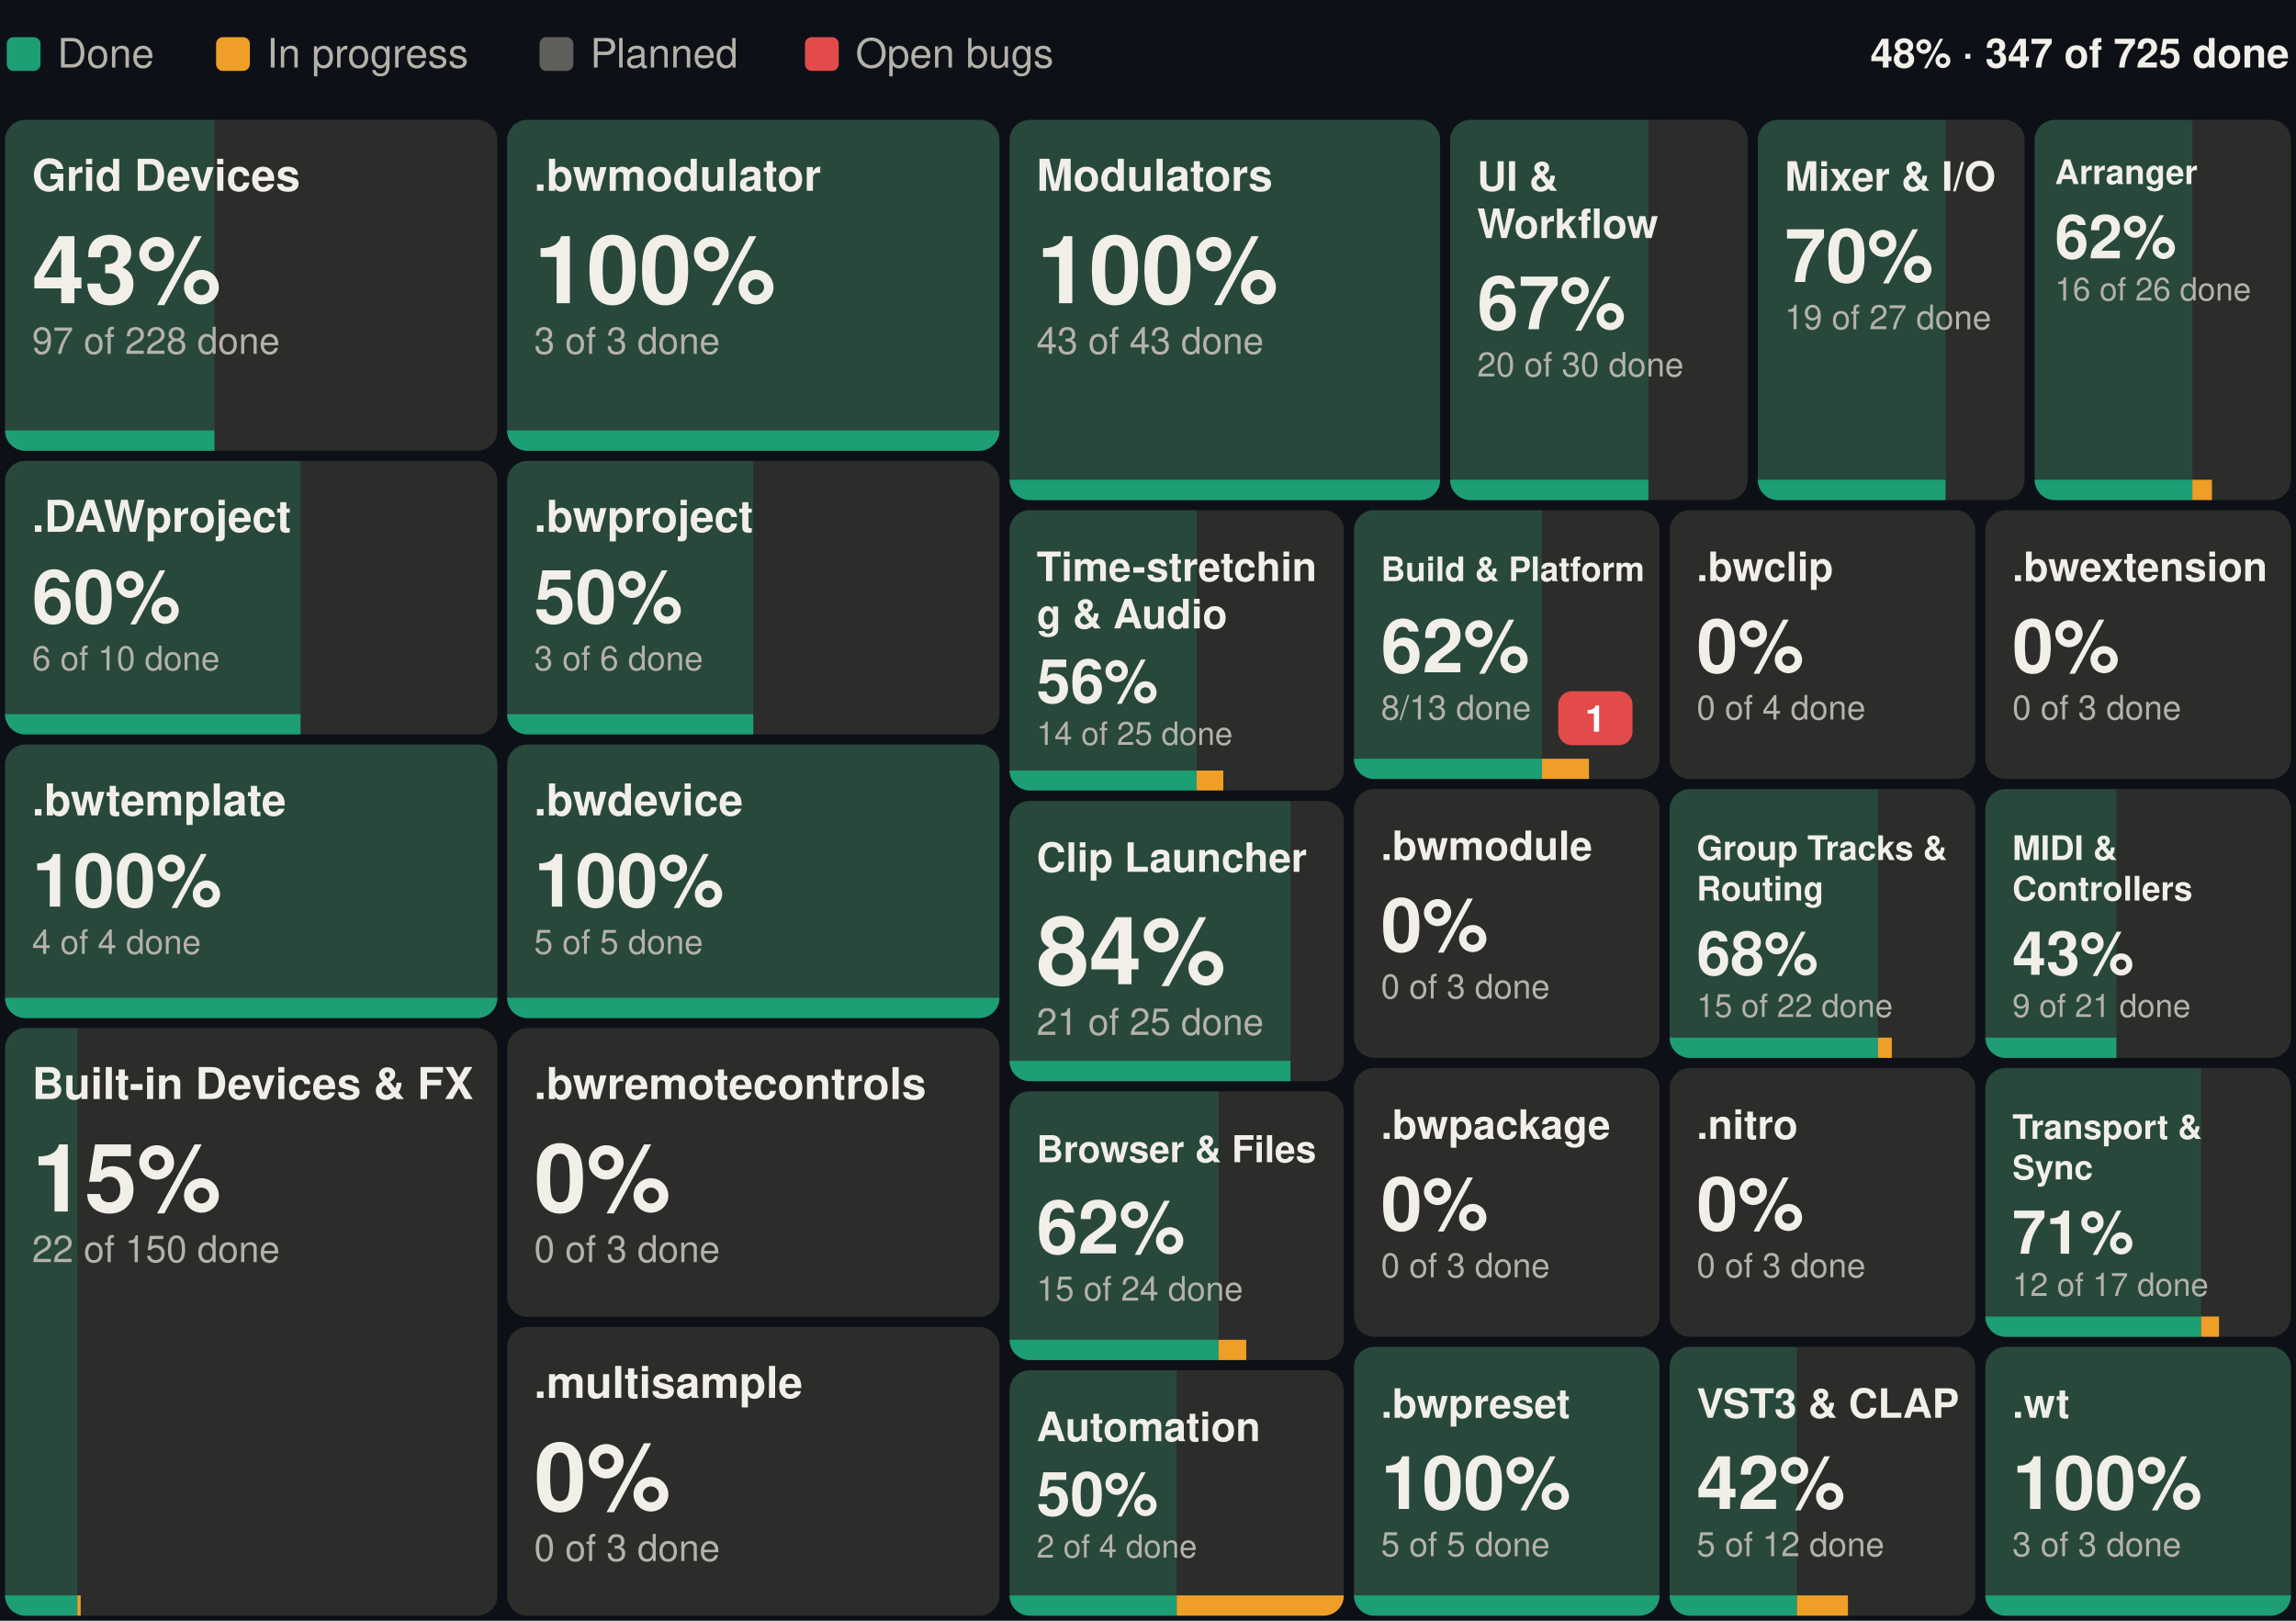
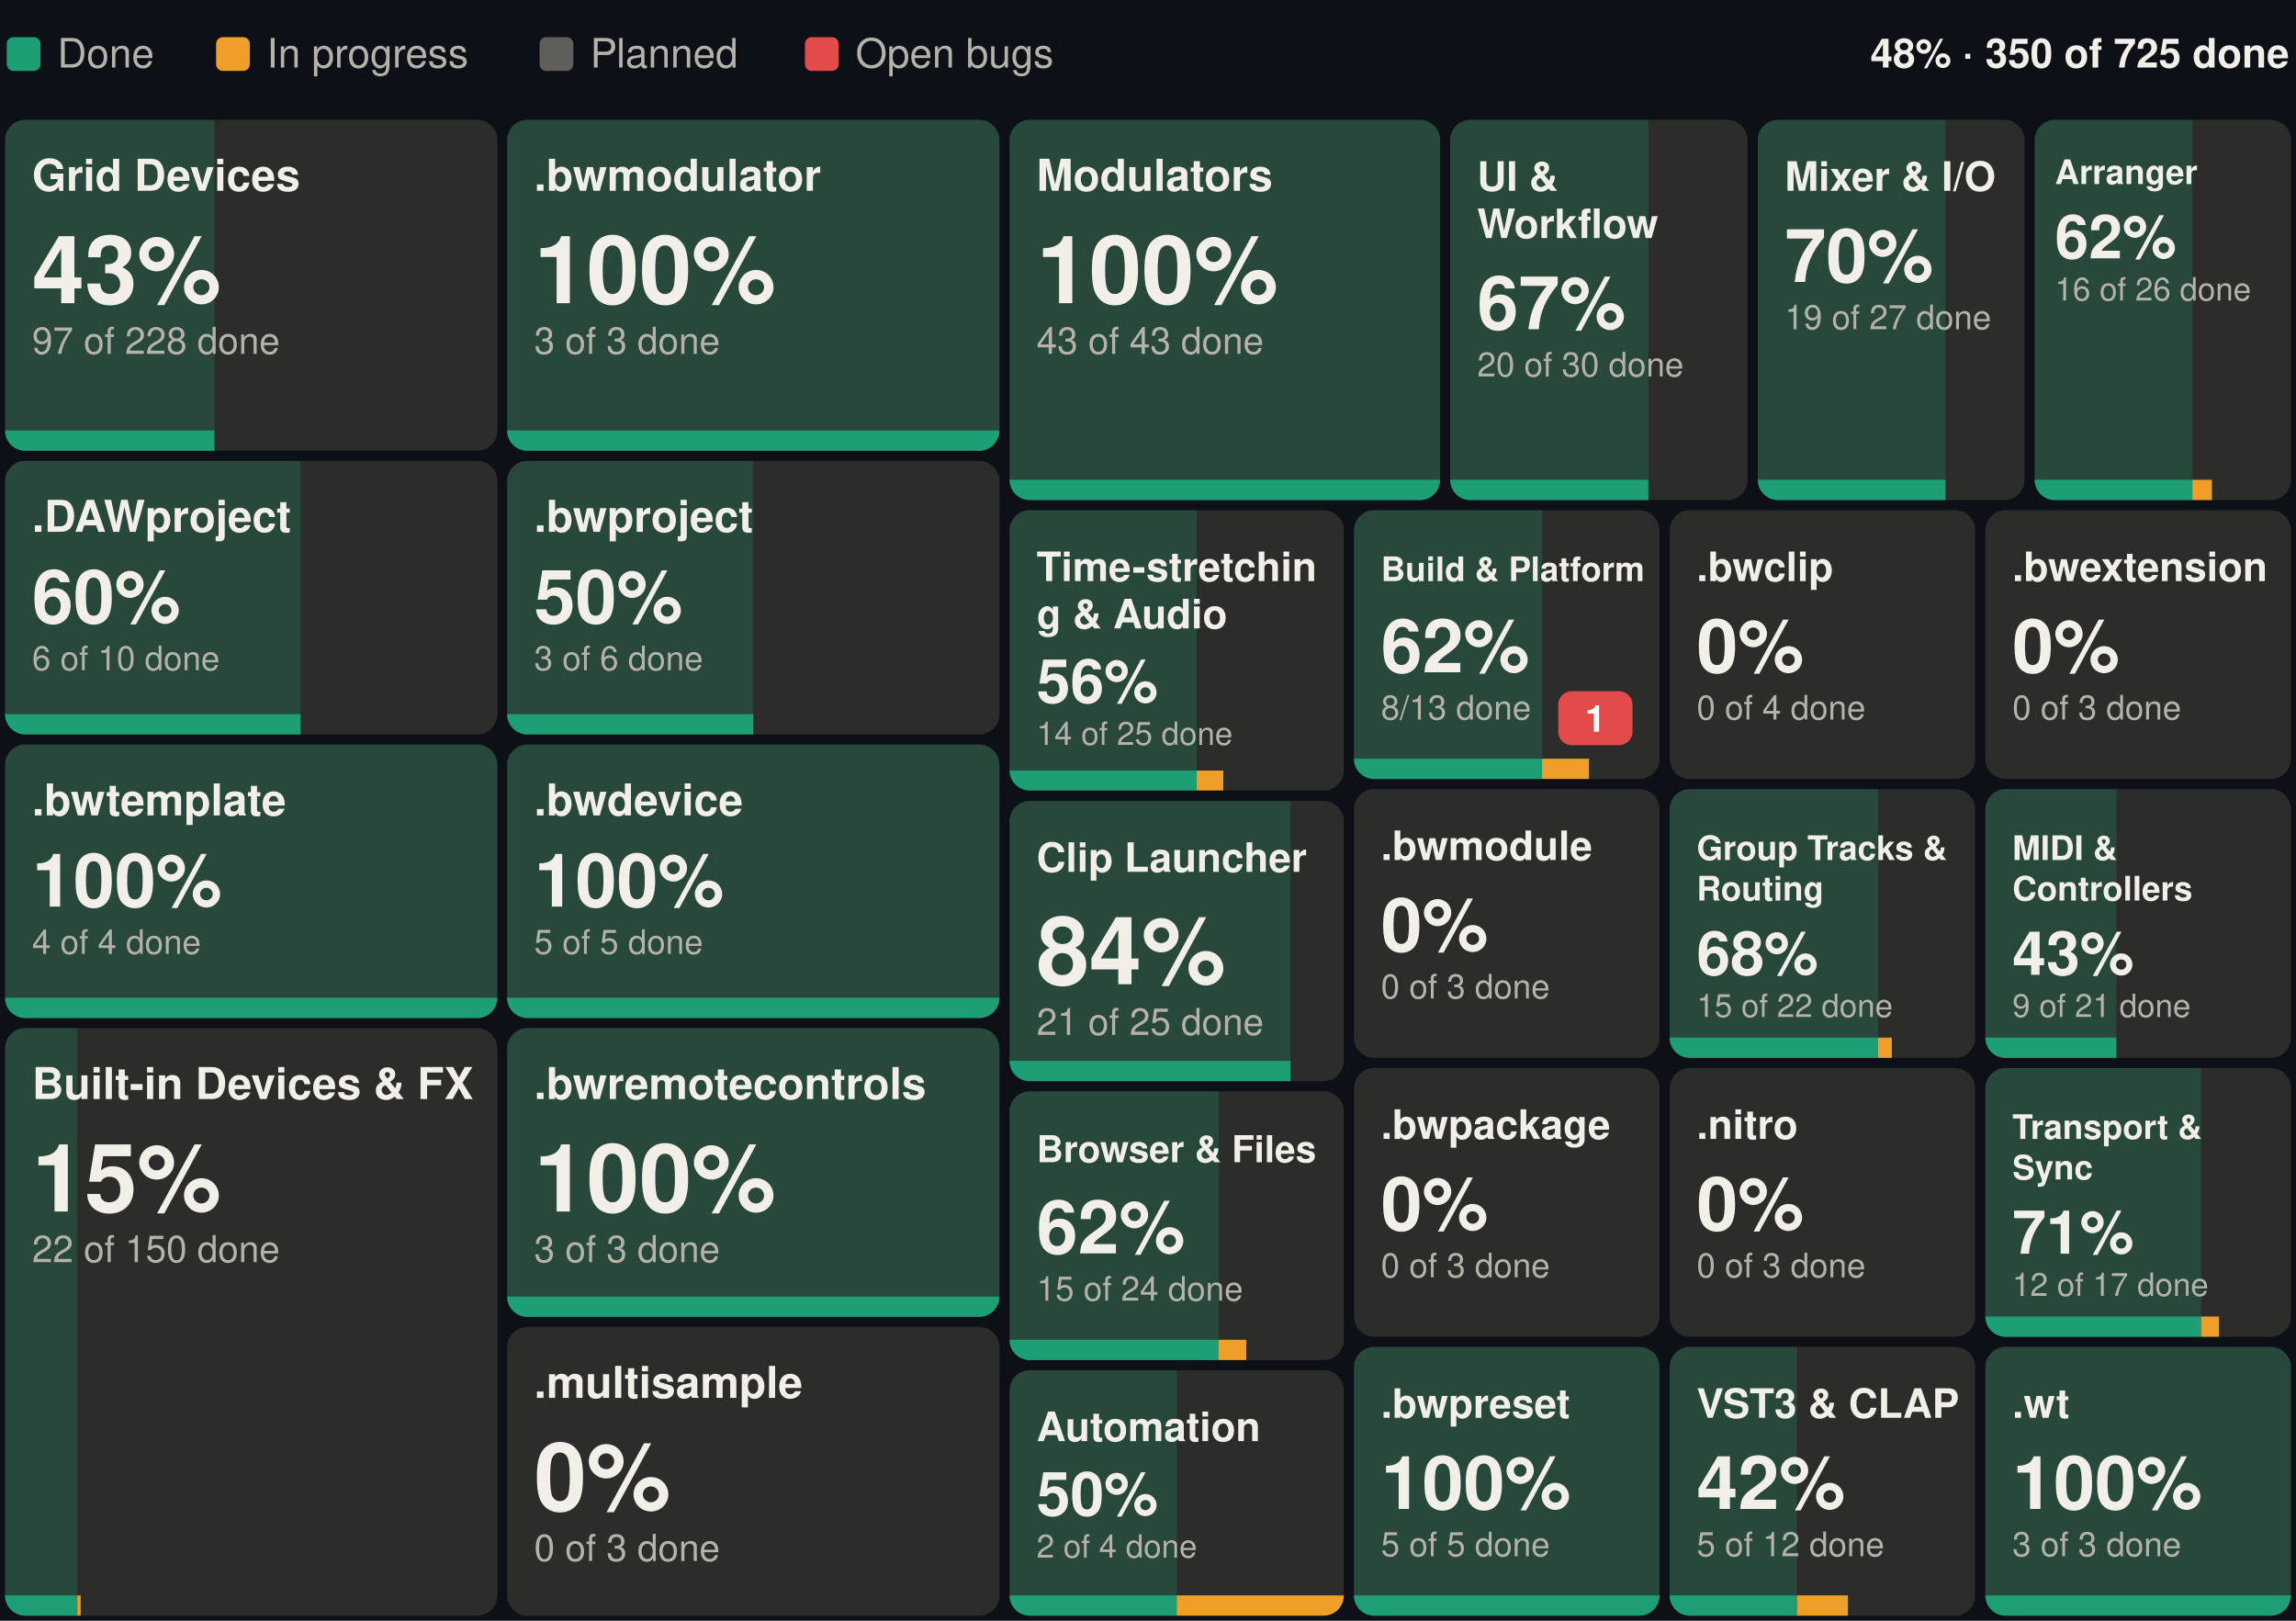
- <svg xmlns="http://www.w3.org/2000/svg" width="680" height="480" viewBox="0 0 680 480" font-family="-apple-system, BlinkMacSystemFont, 'Segoe UI', Helvetica, Arial, sans-serif" role="img" aria-label="Hikaru OpenLive vs Bitwig Studio 5.3.13: 347 of 725 features done">
+ <svg xmlns="http://www.w3.org/2000/svg" width="680" height="480" viewBox="0 0 680 480" font-family="-apple-system, BlinkMacSystemFont, 'Segoe UI', Helvetica, Arial, sans-serif" role="img" aria-label="Hikaru OpenLive vs Bitwig Studio 5.3.13: 350 of 725 features done">
  <rect width="680" height="480" fill="#0d1117" />
-   <text x="678.0" y="20.0" font-size="12" font-weight="600" text-anchor="end" fill="#F1EFE8">48% · 347 of 725 done</text>
+   <text x="678.0" y="20.0" font-size="12" font-weight="600" text-anchor="end" fill="#F1EFE8">48% · 350 of 725 done</text>
  <rect x="2.0" y="11" width="10" height="10" rx="2" fill="#1D9E75" />
  <text x="17.0" y="20.0" font-size="12" fill="#B4B2A9">Done</text>
  <rect x="64.0" y="11" width="10" height="10" rx="2" fill="#EF9F27" />
  <text x="79.0" y="20.0" font-size="12" fill="#B4B2A9">In progress</text>
  <rect x="159.8" y="11" width="10" height="10" rx="2" fill="#5F5E5A" />
  <text x="174.8" y="20.0" font-size="12" fill="#B4B2A9">Planned</text>
  <rect x="238.4" y="11" width="10" height="10" rx="2" fill="#E24B4A" />
  <text x="253.4" y="20.0" font-size="12" fill="#B4B2A9">Open bugs</text>
  <g>
    <clipPath id="b0">
      <rect x="299.0" y="237.2" width="99.0" height="83.0" rx="6" />
    </clipPath>
    <g clip-path="url(#b0)">
      <rect x="299.0" y="237.2" width="99.0" height="83.0" fill="#2C2C2A" />
      <rect x="299.0" y="237.2" width="83.2" height="83.0" fill="#1D9E75" fill-opacity="0.25" />
      <rect x="299.0" y="314.2" width="83.2" height="6" fill="#1D9E75" />
    </g>
    <text x="307.0" y="258.2" font-size="12" font-weight="600" fill="#F1EFE8">Clip Launcher</text>
    <text x="307.0" y="291.5" font-size="28" font-weight="600" fill="#F1EFE8">84%</text>
    <text x="307.0" y="306.5" font-size="11" fill="#B4B2A9">21 of 25 done</text>
  </g>
  <g>
    <clipPath id="b1">
      <rect x="602.6" y="35.5" width="75.9" height="112.6" rx="6" />
    </clipPath>
    <g clip-path="url(#b1)">
      <rect x="602.6" y="35.5" width="75.9" height="112.6" fill="#2C2C2A" />
      <rect x="602.6" y="35.5" width="46.7" height="112.6" fill="#1D9E75" fill-opacity="0.25" />
      <rect x="602.6" y="142.1" width="46.7" height="6" fill="#1D9E75" />
      <rect x="649.3" y="142.1" width="5.8" height="6" fill="#EF9F27" />
    </g>
    <text x="608.6" y="54.5" font-size="10" font-weight="600" fill="#F1EFE8">Arranger</text>
    <text x="608.6" y="76.5" font-size="18" font-weight="600" fill="#F1EFE8">62%</text>
    <text x="608.6" y="89.0" font-size="9.5" fill="#B4B2A9">16 of 26 done</text>
  </g>
  <g>
    <clipPath id="b2">
      <rect x="588.0" y="316.3" width="90.5" height="79.6" rx="6" />
    </clipPath>
    <g clip-path="url(#b2)">
      <rect x="588.0" y="316.3" width="90.5" height="79.6" fill="#2C2C2A" />
      <rect x="588.0" y="316.3" width="63.9" height="79.6" fill="#1D9E75" fill-opacity="0.25" />
      <rect x="588.0" y="389.9" width="63.9" height="6" fill="#1D9E75" />
      <rect x="651.9" y="389.9" width="5.3" height="6" fill="#EF9F27" />
    </g>
    <text x="596.0" y="337.3" font-size="10" font-weight="600" fill="#F1EFE8">Transport &amp;</text>
    <text x="596.0" y="349.3" font-size="10" font-weight="600" fill="#F1EFE8">Sync</text>
    <text x="596.0" y="371.3" font-size="18" font-weight="600" fill="#F1EFE8">71%</text>
    <text x="596.0" y="383.8" font-size="9.5" fill="#B4B2A9">12 of 17 done</text>
  </g>
  <g>
    <clipPath id="b3">
      <rect x="494.5" y="233.7" width="90.5" height="79.6" rx="6" />
    </clipPath>
    <g clip-path="url(#b3)">
      <rect x="494.5" y="233.7" width="90.5" height="79.6" fill="#2C2C2A" />
      <rect x="494.5" y="233.7" width="61.7" height="79.6" fill="#1D9E75" fill-opacity="0.25" />
      <rect x="494.5" y="307.3" width="61.7" height="6" fill="#1D9E75" />
      <rect x="556.2" y="307.3" width="4.1" height="6" fill="#EF9F27" />
    </g>
    <text x="502.5" y="254.7" font-size="10" font-weight="600" fill="#F1EFE8">Group Tracks &amp;</text>
    <text x="502.5" y="266.7" font-size="10" font-weight="600" fill="#F1EFE8">Routing</text>
    <text x="502.5" y="288.7" font-size="18" font-weight="600" fill="#F1EFE8">68%</text>
    <text x="502.5" y="301.2" font-size="9.5" fill="#B4B2A9">15 of 22 done</text>
  </g>
  <g>
    <clipPath id="b4">
      <rect x="299.0" y="151.1" width="99.0" height="83.0" rx="6" />
    </clipPath>
    <g clip-path="url(#b4)">
      <rect x="299.0" y="151.1" width="99.0" height="83.0" fill="#2C2C2A" />
      <rect x="299.0" y="151.1" width="55.4" height="83.0" fill="#1D9E75" fill-opacity="0.25" />
      <rect x="299.0" y="228.2" width="55.4" height="6" fill="#1D9E75" />
      <rect x="354.4" y="228.2" width="7.9" height="6" fill="#EF9F27" />
    </g>
    <text x="307.0" y="172.1" font-size="12" font-weight="600" fill="#F1EFE8">Time-stretchin</text>
    <text x="307.0" y="186.1" font-size="12" font-weight="600" fill="#F1EFE8">g &amp; Audio</text>
    <text x="307.0" y="208.1" font-size="18" font-weight="600" fill="#F1EFE8">56%</text>
    <text x="307.0" y="220.6" font-size="9.5" fill="#B4B2A9">14 of 25 done</text>
  </g>
  <g>
    <clipPath id="b5">
      <rect x="1.5" y="304.5" width="145.8" height="174.0" rx="6" />
    </clipPath>
    <g clip-path="url(#b5)">
      <rect x="1.5" y="304.5" width="145.8" height="174.0" fill="#2C2C2A" />
      <rect x="1.5" y="304.5" width="21.4" height="174.0" fill="#1D9E75" fill-opacity="0.25" />
      <rect x="1.5" y="472.5" width="21.4" height="6" fill="#1D9E75" />
      <rect x="22.9" y="472.5" width="1.0" height="6" fill="#EF9F27" />
    </g>
    <text x="9.5" y="325.5" font-size="13" font-weight="600" fill="#F1EFE8">Built-in Devices &amp; FX</text>
    <text x="9.5" y="358.8" font-size="28" font-weight="600" fill="#F1EFE8">15%</text>
    <text x="9.5" y="373.8" font-size="11" fill="#B4B2A9">22 of 150 done</text>
  </g>
  <g>
    <clipPath id="b6">
      <rect x="299.0" y="35.5" width="127.5" height="112.6" rx="6" />
    </clipPath>
    <g clip-path="url(#b6)">
      <rect x="299.0" y="35.5" width="127.5" height="112.6" fill="#2C2C2A" />
      <rect x="299.0" y="35.5" width="127.5" height="112.6" fill="#1D9E75" fill-opacity="0.25" />
      <rect x="299.0" y="142.1" width="127.5" height="6" fill="#1D9E75" />
    </g>
    <text x="307.0" y="56.5" font-size="13" font-weight="600" fill="#F1EFE8">Modulators</text>
    <text x="307.0" y="89.8" font-size="28" font-weight="600" fill="#F1EFE8">100%</text>
    <text x="307.0" y="104.8" font-size="11" fill="#B4B2A9">43 of 43 done</text>
  </g>
  <g>
    <clipPath id="b7">
      <rect x="1.5" y="35.5" width="145.8" height="98.0" rx="6" />
    </clipPath>
    <g clip-path="url(#b7)">
      <rect x="1.5" y="35.5" width="145.8" height="98.0" fill="#2C2C2A" />
      <rect x="1.5" y="35.5" width="62.0" height="98.0" fill="#1D9E75" fill-opacity="0.25" />
      <rect x="1.5" y="127.5" width="62.0" height="6" fill="#1D9E75" />
    </g>
    <text x="9.5" y="56.5" font-size="13" font-weight="600" fill="#F1EFE8">Grid Devices</text>
    <text x="9.5" y="89.8" font-size="28" font-weight="600" fill="#F1EFE8">43%</text>
    <text x="9.5" y="104.8" font-size="11" fill="#B4B2A9">97 of 228 done</text>
  </g>
  <g>
    <clipPath id="b8">
      <rect x="520.6" y="35.5" width="79.0" height="112.6" rx="6" />
    </clipPath>
    <g clip-path="url(#b8)">
      <rect x="520.6" y="35.5" width="79.0" height="112.6" fill="#2C2C2A" />
      <rect x="520.6" y="35.5" width="55.6" height="112.6" fill="#1D9E75" fill-opacity="0.25" />
      <rect x="520.6" y="142.1" width="55.6" height="6" fill="#1D9E75" />
    </g>
    <text x="528.6" y="56.5" font-size="12" font-weight="600" fill="#F1EFE8">Mixer &amp; I/O</text>
    <text x="528.6" y="83.5" font-size="22" font-weight="600" fill="#F1EFE8">70%</text>
    <text x="528.6" y="97.5" font-size="10" fill="#B4B2A9">19 of 27 done</text>
  </g>
  <g>
    <clipPath id="b9">
      <rect x="299.0" y="323.2" width="99.0" height="79.6" rx="6" />
    </clipPath>
    <g clip-path="url(#b9)">
      <rect x="299.0" y="323.2" width="99.0" height="79.6" fill="#2C2C2A" />
      <rect x="299.0" y="323.2" width="61.9" height="79.6" fill="#1D9E75" fill-opacity="0.25" />
      <rect x="299.0" y="396.8" width="61.9" height="6" fill="#1D9E75" />
      <rect x="360.9" y="396.8" width="8.2" height="6" fill="#EF9F27" />
    </g>
    <text x="307.0" y="344.2" font-size="11" font-weight="600" fill="#F1EFE8">Browser &amp; Files</text>
    <text x="307.0" y="371.2" font-size="22" font-weight="600" fill="#F1EFE8">62%</text>
    <text x="307.0" y="385.2" font-size="10" fill="#B4B2A9">15 of 24 done</text>
  </g>
  <g>
    <clipPath id="b10">
      <rect x="588.0" y="233.7" width="90.5" height="79.6" rx="6" />
    </clipPath>
    <g clip-path="url(#b10)">
      <rect x="588.0" y="233.7" width="90.5" height="79.6" fill="#2C2C2A" />
      <rect x="588.0" y="233.7" width="38.8" height="79.6" fill="#1D9E75" fill-opacity="0.25" />
      <rect x="588.0" y="307.3" width="38.8" height="6" fill="#1D9E75" />
    </g>
    <text x="596.0" y="254.7" font-size="10" font-weight="600" fill="#F1EFE8">MIDI &amp;</text>
    <text x="596.0" y="266.7" font-size="10" font-weight="600" fill="#F1EFE8">Controllers</text>
    <text x="596.0" y="288.7" font-size="18" font-weight="600" fill="#F1EFE8">43%</text>
    <text x="596.0" y="301.2" font-size="9.5" fill="#B4B2A9">9 of 21 done</text>
  </g>
  <g>
    <clipPath id="b11">
      <rect x="429.5" y="35.5" width="88.1" height="112.6" rx="6" />
    </clipPath>
    <g clip-path="url(#b11)">
      <rect x="429.5" y="35.5" width="88.1" height="112.6" fill="#2C2C2A" />
      <rect x="429.5" y="35.5" width="58.7" height="112.6" fill="#1D9E75" fill-opacity="0.25" />
      <rect x="429.5" y="142.1" width="58.7" height="6" fill="#1D9E75" />
    </g>
    <text x="437.5" y="56.5" font-size="12" font-weight="600" fill="#F1EFE8">UI &amp;</text>
    <text x="437.5" y="70.5" font-size="12" font-weight="600" fill="#F1EFE8">Workflow</text>
    <text x="437.5" y="97.5" font-size="22" font-weight="600" fill="#F1EFE8">67%</text>
    <text x="437.5" y="111.5" font-size="10" fill="#B4B2A9">20 of 30 done</text>
  </g>
  <g>
    <clipPath id="b12">
      <rect x="401.0" y="151.1" width="90.5" height="79.6" rx="6" />
    </clipPath>
    <g clip-path="url(#b12)">
      <rect x="401.0" y="151.1" width="90.5" height="79.6" fill="#2C2C2A" />
      <rect x="401.0" y="151.1" width="55.7" height="79.6" fill="#1D9E75" fill-opacity="0.25" />
      <rect x="401.0" y="224.7" width="55.7" height="6" fill="#1D9E75" />
      <rect x="456.7" y="224.7" width="13.9" height="6" fill="#EF9F27" />
    </g>
    <text x="409.0" y="172.1" font-size="10" font-weight="600" fill="#F1EFE8">Build &amp; Platform</text>
    <text x="409.0" y="199.1" font-size="22" font-weight="600" fill="#F1EFE8">62%</text>
    <text x="409.0" y="213.1" font-size="10" fill="#B4B2A9">8/13 done</text>
    <rect x="461.5" y="204.7" width="22.0" height="16.0" rx="4" fill="#E24B4A" />
    <text x="472.5" y="216.7" font-size="11" font-weight="600" text-anchor="middle" fill="#ffffff">1</text>
  </g>
  <g>
    <clipPath id="b13">
      <rect x="494.5" y="398.9" width="90.5" height="79.6" rx="6" />
    </clipPath>
    <g clip-path="url(#b13)">
      <rect x="494.5" y="398.9" width="90.5" height="79.6" fill="#2C2C2A" />
      <rect x="494.5" y="398.9" width="37.7" height="79.6" fill="#1D9E75" fill-opacity="0.25" />
      <rect x="494.5" y="472.5" width="37.7" height="6" fill="#1D9E75" />
      <rect x="532.2" y="472.5" width="15.1" height="6" fill="#EF9F27" />
    </g>
    <text x="502.5" y="419.9" font-size="12" font-weight="600" fill="#F1EFE8">VST3 &amp; CLAP</text>
    <text x="502.5" y="446.9" font-size="22" font-weight="600" fill="#F1EFE8">42%</text>
    <text x="502.5" y="460.9" font-size="10" fill="#B4B2A9">5 of 12 done</text>
  </g>
  <g>
    <clipPath id="b14">
      <rect x="299.0" y="405.8" width="99.0" height="72.7" rx="6" />
    </clipPath>
    <g clip-path="url(#b14)">
      <rect x="299.0" y="405.8" width="99.0" height="72.7" fill="#2C2C2A" />
      <rect x="299.0" y="405.8" width="49.5" height="72.7" fill="#1D9E75" fill-opacity="0.25" />
      <rect x="299.0" y="472.5" width="49.5" height="6" fill="#1D9E75" />
      <rect x="348.5" y="472.5" width="49.5" height="6" fill="#EF9F27" />
    </g>
    <text x="307.0" y="426.8" font-size="12" font-weight="600" fill="#F1EFE8">Automation</text>
    <text x="307.0" y="448.8" font-size="18" font-weight="600" fill="#F1EFE8">50%</text>
    <text x="307.0" y="461.3" font-size="9.5" fill="#B4B2A9">2 of 4 done</text>
  </g>
  <g>
    <clipPath id="b15">
      <rect x="1.5" y="136.5" width="145.8" height="81.0" rx="6" />
    </clipPath>
    <g clip-path="url(#b15)">
      <rect x="1.5" y="136.5" width="145.8" height="81.0" fill="#2C2C2A" />
      <rect x="1.5" y="136.5" width="87.5" height="81.0" fill="#1D9E75" fill-opacity="0.25" />
      <rect x="1.5" y="211.5" width="87.5" height="6" fill="#1D9E75" />
    </g>
    <text x="9.5" y="157.5" font-size="13" font-weight="600" fill="#F1EFE8">.DAWproject</text>
    <text x="9.5" y="184.5" font-size="22" font-weight="600" fill="#F1EFE8">60%</text>
    <text x="9.5" y="198.5" font-size="10" fill="#B4B2A9">6 of 10 done</text>
  </g>
  <g>
    <clipPath id="b16">
      <rect x="150.2" y="136.5" width="145.8" height="81.0" rx="6" />
    </clipPath>
    <g clip-path="url(#b16)">
      <rect x="150.2" y="136.5" width="145.8" height="81.0" fill="#2C2C2A" />
      <rect x="150.2" y="136.5" width="72.9" height="81.0" fill="#1D9E75" fill-opacity="0.25" />
      <rect x="150.2" y="211.5" width="72.9" height="6" fill="#1D9E75" />
    </g>
    <text x="158.2" y="157.5" font-size="13" font-weight="600" fill="#F1EFE8">.bwproject</text>
    <text x="158.2" y="184.5" font-size="22" font-weight="600" fill="#F1EFE8">50%</text>
    <text x="158.2" y="198.5" font-size="10" fill="#B4B2A9">3 of 6 done</text>
  </g>
  <g>
    <clipPath id="b17">
      <rect x="1.5" y="220.5" width="145.8" height="81.0" rx="6" />
    </clipPath>
    <g clip-path="url(#b17)">
      <rect x="1.5" y="220.5" width="145.8" height="81.0" fill="#2C2C2A" />
      <rect x="1.5" y="220.5" width="145.8" height="81.0" fill="#1D9E75" fill-opacity="0.25" />
      <rect x="1.5" y="295.5" width="145.8" height="6" fill="#1D9E75" />
    </g>
    <text x="9.5" y="241.5" font-size="13" font-weight="600" fill="#F1EFE8">.bwtemplate</text>
    <text x="9.5" y="268.5" font-size="22" font-weight="600" fill="#F1EFE8">100%</text>
    <text x="9.5" y="282.5" font-size="10" fill="#B4B2A9">4 of 4 done</text>
  </g>
  <g>
    <clipPath id="b18">
      <rect x="150.2" y="220.5" width="145.8" height="81.0" rx="6" />
    </clipPath>
    <g clip-path="url(#b18)">
      <rect x="150.2" y="220.5" width="145.8" height="81.0" fill="#2C2C2A" />
      <rect x="150.2" y="220.5" width="145.8" height="81.0" fill="#1D9E75" fill-opacity="0.25" />
      <rect x="150.2" y="295.5" width="145.8" height="6" fill="#1D9E75" />
    </g>
    <text x="158.2" y="241.5" font-size="13" font-weight="600" fill="#F1EFE8">.bwdevice</text>
    <text x="158.2" y="268.5" font-size="22" font-weight="600" fill="#F1EFE8">100%</text>
    <text x="158.2" y="282.5" font-size="10" fill="#B4B2A9">5 of 5 done</text>
  </g>
  <g>
    <clipPath id="b19">
      <rect x="401.0" y="398.9" width="90.5" height="79.6" rx="6" />
    </clipPath>
    <g clip-path="url(#b19)">
      <rect x="401.0" y="398.9" width="90.5" height="79.6" fill="#2C2C2A" />
      <rect x="401.0" y="398.9" width="90.5" height="79.6" fill="#1D9E75" fill-opacity="0.25" />
      <rect x="401.0" y="472.5" width="90.5" height="6" fill="#1D9E75" />
    </g>
    <text x="409.0" y="419.9" font-size="12" font-weight="600" fill="#F1EFE8">.bwpreset</text>
    <text x="409.0" y="446.9" font-size="22" font-weight="600" fill="#F1EFE8">100%</text>
    <text x="409.0" y="460.9" font-size="10" fill="#B4B2A9">5 of 5 done</text>
  </g>
  <g>
    <clipPath id="b20">
      <rect x="494.5" y="151.1" width="90.5" height="79.6" rx="6" />
    </clipPath>
    <g clip-path="url(#b20)">
      <rect x="494.5" y="151.1" width="90.5" height="79.6" fill="#2C2C2A" />
    </g>
    <text x="502.5" y="172.1" font-size="12" font-weight="600" fill="#F1EFE8">.bwclip</text>
    <text x="502.5" y="199.1" font-size="22" font-weight="600" fill="#F1EFE8">0%</text>
    <text x="502.5" y="213.1" font-size="10" fill="#B4B2A9">0 of 4 done</text>
  </g>
  <g>
    <clipPath id="b21">
      <rect x="150.2" y="35.5" width="145.8" height="98.0" rx="6" />
    </clipPath>
    <g clip-path="url(#b21)">
      <rect x="150.2" y="35.5" width="145.8" height="98.0" fill="#2C2C2A" />
      <rect x="150.2" y="35.5" width="145.8" height="98.0" fill="#1D9E75" fill-opacity="0.25" />
      <rect x="150.2" y="127.5" width="145.8" height="6" fill="#1D9E75" />
    </g>
    <text x="158.2" y="56.5" font-size="13" font-weight="600" fill="#F1EFE8">.bwmodulator</text>
    <text x="158.2" y="89.8" font-size="28" font-weight="600" fill="#F1EFE8">100%</text>
    <text x="158.2" y="104.8" font-size="11" fill="#B4B2A9">3 of 3 done</text>
  </g>
  <g>
    <clipPath id="b22">
      <rect x="401.0" y="233.7" width="90.5" height="79.6" rx="6" />
    </clipPath>
    <g clip-path="url(#b22)">
      <rect x="401.0" y="233.7" width="90.5" height="79.6" fill="#2C2C2A" />
    </g>
    <text x="409.0" y="254.7" font-size="12" font-weight="600" fill="#F1EFE8">.bwmodule</text>
    <text x="409.0" y="281.7" font-size="22" font-weight="600" fill="#F1EFE8">0%</text>
    <text x="409.0" y="295.7" font-size="10" fill="#B4B2A9">0 of 3 done</text>
  </g>
  <g>
    <clipPath id="b23">
      <rect x="150.2" y="304.5" width="145.8" height="85.5" rx="6" />
    </clipPath>
    <g clip-path="url(#b23)">
      <rect x="150.2" y="304.5" width="145.8" height="85.5" fill="#2C2C2A" />
+       <rect x="150.2" y="304.5" width="145.8" height="85.5" fill="#1D9E75" fill-opacity="0.25" />
+       <rect x="150.2" y="384.0" width="145.8" height="6" fill="#1D9E75" />
    </g>
    <text x="158.2" y="325.5" font-size="13" font-weight="600" fill="#F1EFE8">.bwremotecontrols</text>
-     <text x="158.2" y="358.8" font-size="28" font-weight="600" fill="#F1EFE8">0%</text>
-     <text x="158.2" y="373.8" font-size="11" fill="#B4B2A9">0 of 3 done</text>
+     <text x="158.2" y="358.8" font-size="28" font-weight="600" fill="#F1EFE8">100%</text>
+     <text x="158.2" y="373.8" font-size="11" fill="#B4B2A9">3 of 3 done</text>
  </g>
  <g>
    <clipPath id="b24">
      <rect x="588.0" y="151.1" width="90.5" height="79.6" rx="6" />
    </clipPath>
    <g clip-path="url(#b24)">
      <rect x="588.0" y="151.1" width="90.5" height="79.6" fill="#2C2C2A" />
    </g>
    <text x="596.0" y="172.1" font-size="12" font-weight="600" fill="#F1EFE8">.bwextension</text>
    <text x="596.0" y="199.1" font-size="22" font-weight="600" fill="#F1EFE8">0%</text>
    <text x="596.0" y="213.1" font-size="10" fill="#B4B2A9">0 of 3 done</text>
  </g>
  <g>
    <clipPath id="b25">
      <rect x="401.0" y="316.3" width="90.5" height="79.6" rx="6" />
    </clipPath>
    <g clip-path="url(#b25)">
      <rect x="401.0" y="316.3" width="90.5" height="79.6" fill="#2C2C2A" />
    </g>
    <text x="409.0" y="337.3" font-size="12" font-weight="600" fill="#F1EFE8">.bwpackage</text>
    <text x="409.0" y="364.3" font-size="22" font-weight="600" fill="#F1EFE8">0%</text>
    <text x="409.0" y="378.3" font-size="10" fill="#B4B2A9">0 of 3 done</text>
  </g>
  <g>
    <clipPath id="b26">
      <rect x="150.2" y="393.0" width="145.8" height="85.5" rx="6" />
    </clipPath>
    <g clip-path="url(#b26)">
      <rect x="150.2" y="393.0" width="145.8" height="85.5" fill="#2C2C2A" />
    </g>
    <text x="158.2" y="414.0" font-size="13" font-weight="600" fill="#F1EFE8">.multisample</text>
    <text x="158.2" y="447.3" font-size="28" font-weight="600" fill="#F1EFE8">0%</text>
    <text x="158.2" y="462.3" font-size="11" fill="#B4B2A9">0 of 3 done</text>
  </g>
  <g>
    <clipPath id="b27">
      <rect x="588.0" y="398.9" width="90.5" height="79.6" rx="6" />
    </clipPath>
    <g clip-path="url(#b27)">
      <rect x="588.0" y="398.9" width="90.5" height="79.6" fill="#2C2C2A" />
      <rect x="588.0" y="398.9" width="90.5" height="79.6" fill="#1D9E75" fill-opacity="0.25" />
      <rect x="588.0" y="472.5" width="90.5" height="6" fill="#1D9E75" />
    </g>
    <text x="596.0" y="419.9" font-size="12" font-weight="600" fill="#F1EFE8">.wt</text>
    <text x="596.0" y="446.9" font-size="22" font-weight="600" fill="#F1EFE8">100%</text>
    <text x="596.0" y="460.9" font-size="10" fill="#B4B2A9">3 of 3 done</text>
  </g>
  <g>
    <clipPath id="b28">
      <rect x="494.5" y="316.3" width="90.5" height="79.6" rx="6" />
    </clipPath>
    <g clip-path="url(#b28)">
      <rect x="494.5" y="316.3" width="90.5" height="79.6" fill="#2C2C2A" />
    </g>
    <text x="502.5" y="337.3" font-size="12" font-weight="600" fill="#F1EFE8">.nitro</text>
    <text x="502.5" y="364.3" font-size="22" font-weight="600" fill="#F1EFE8">0%</text>
    <text x="502.5" y="378.3" font-size="10" fill="#B4B2A9">0 of 3 done</text>
  </g>
</svg>
